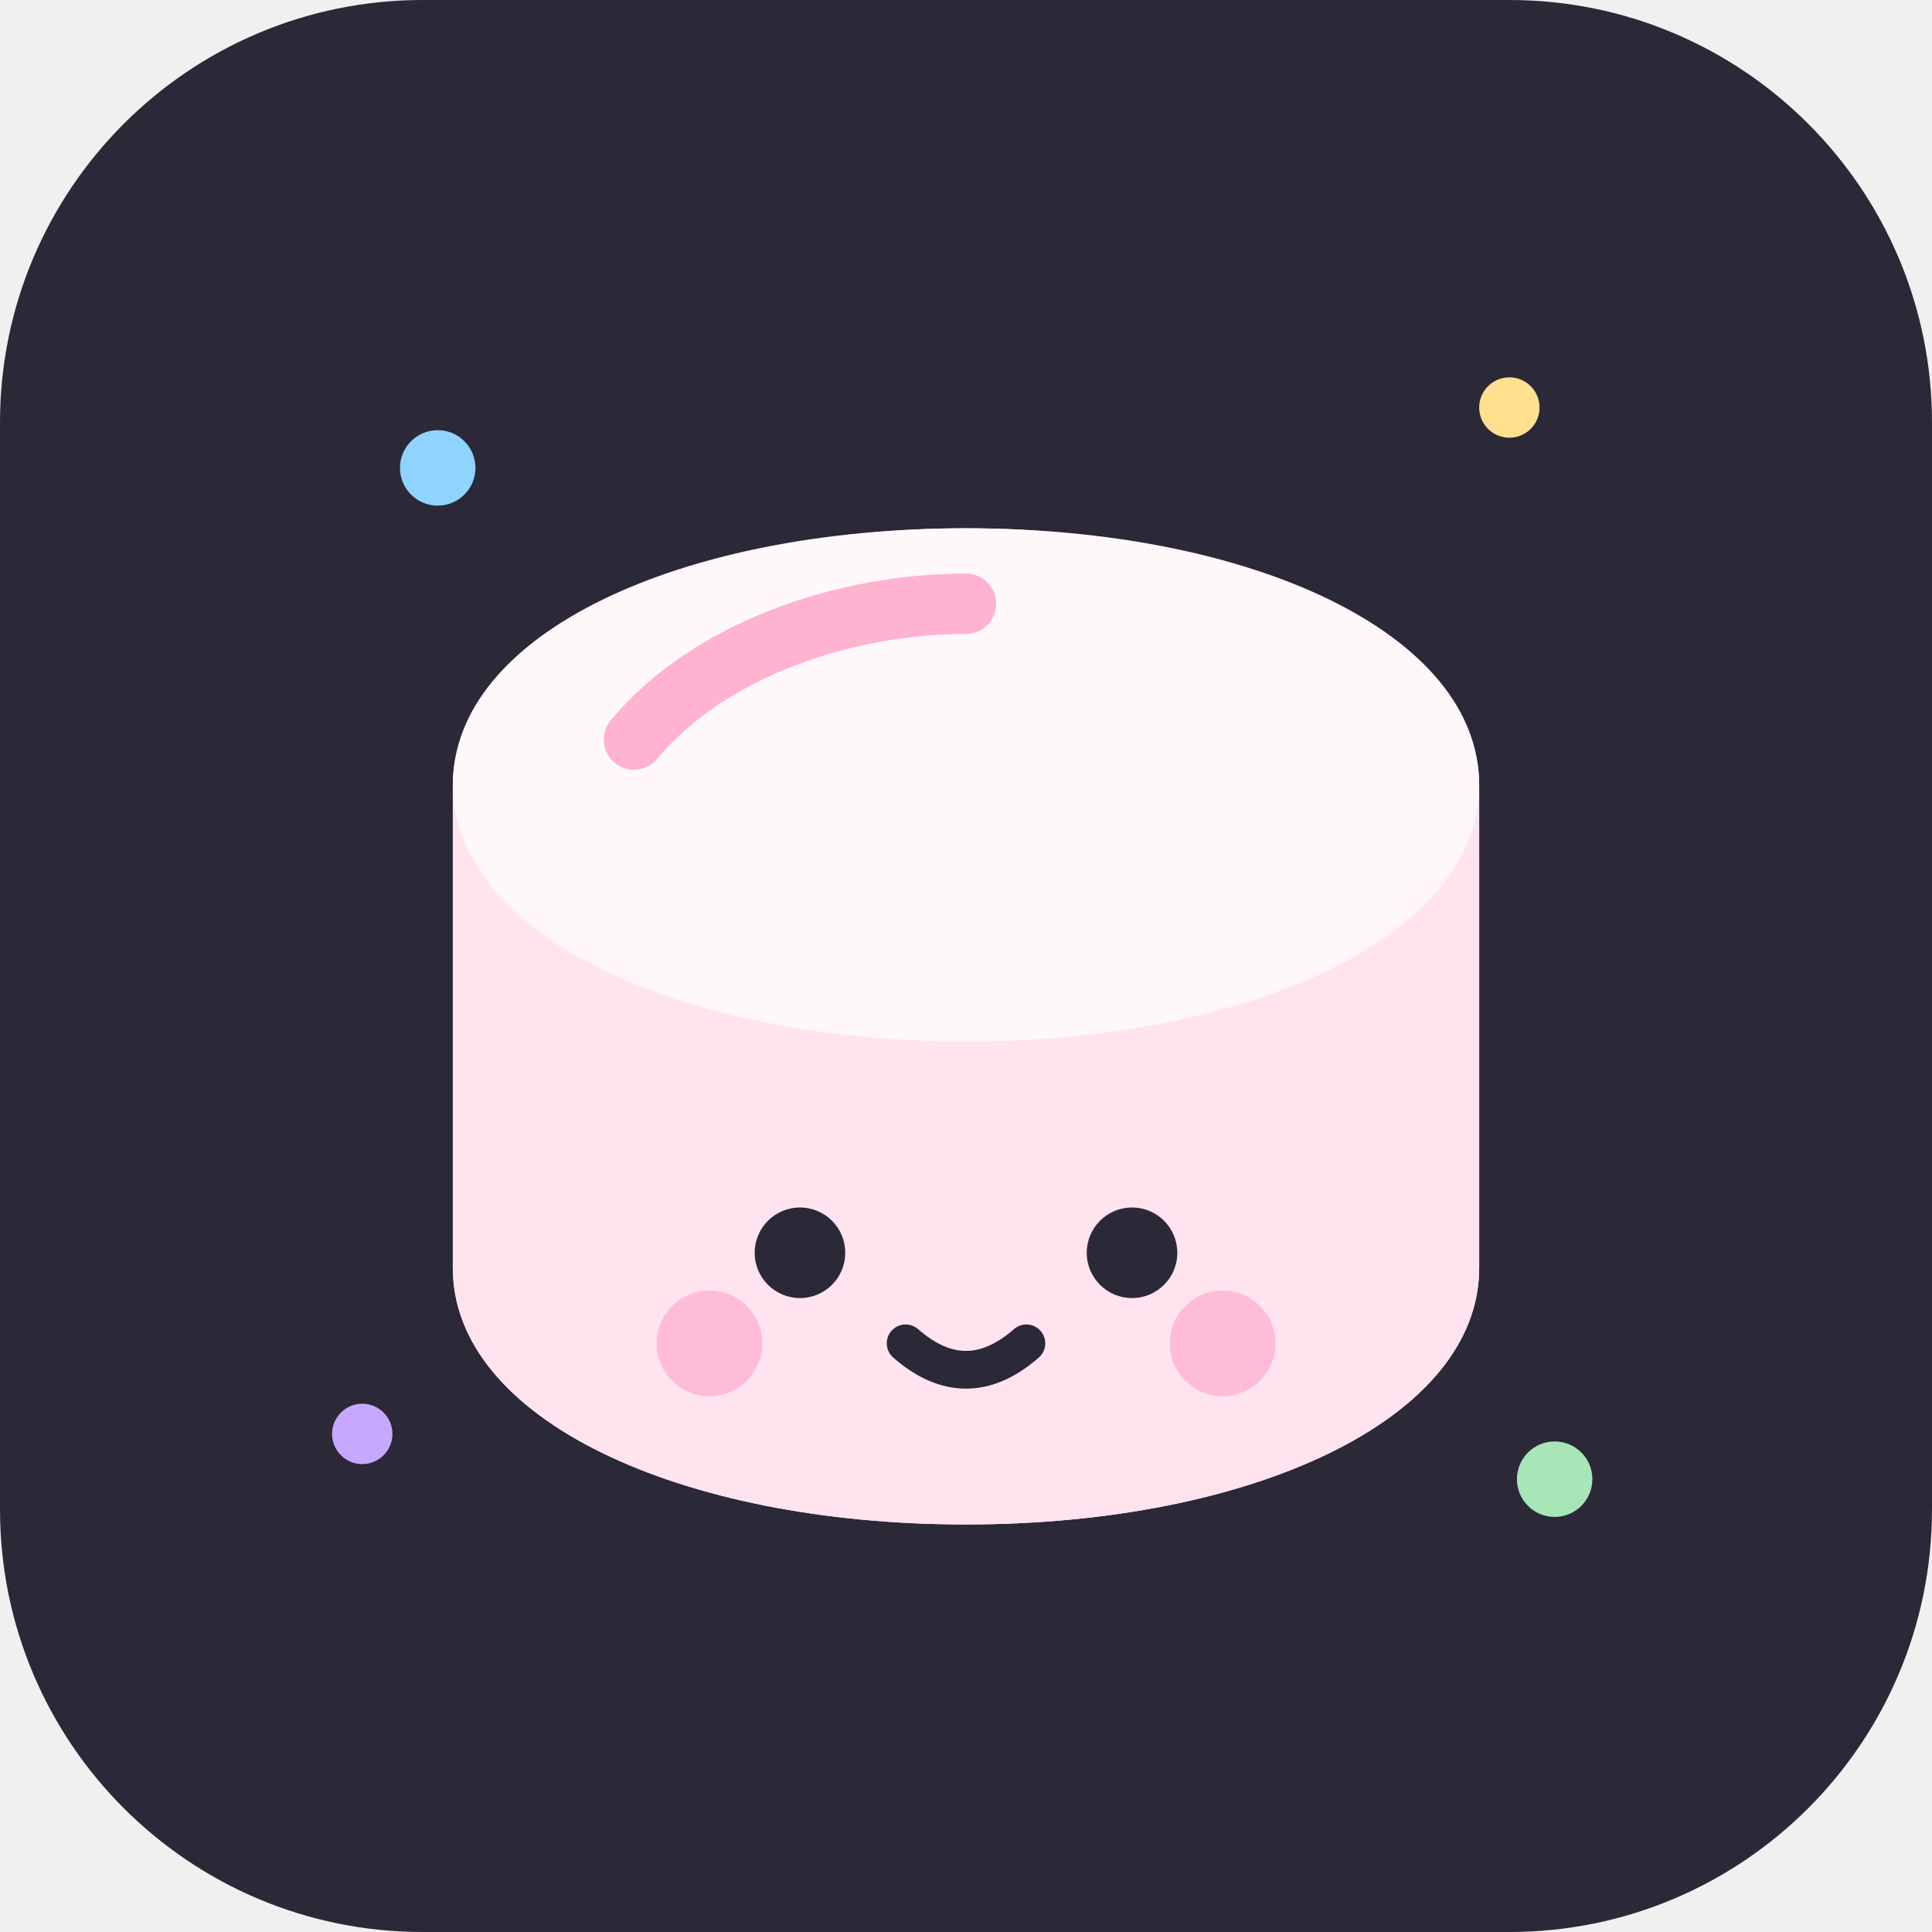
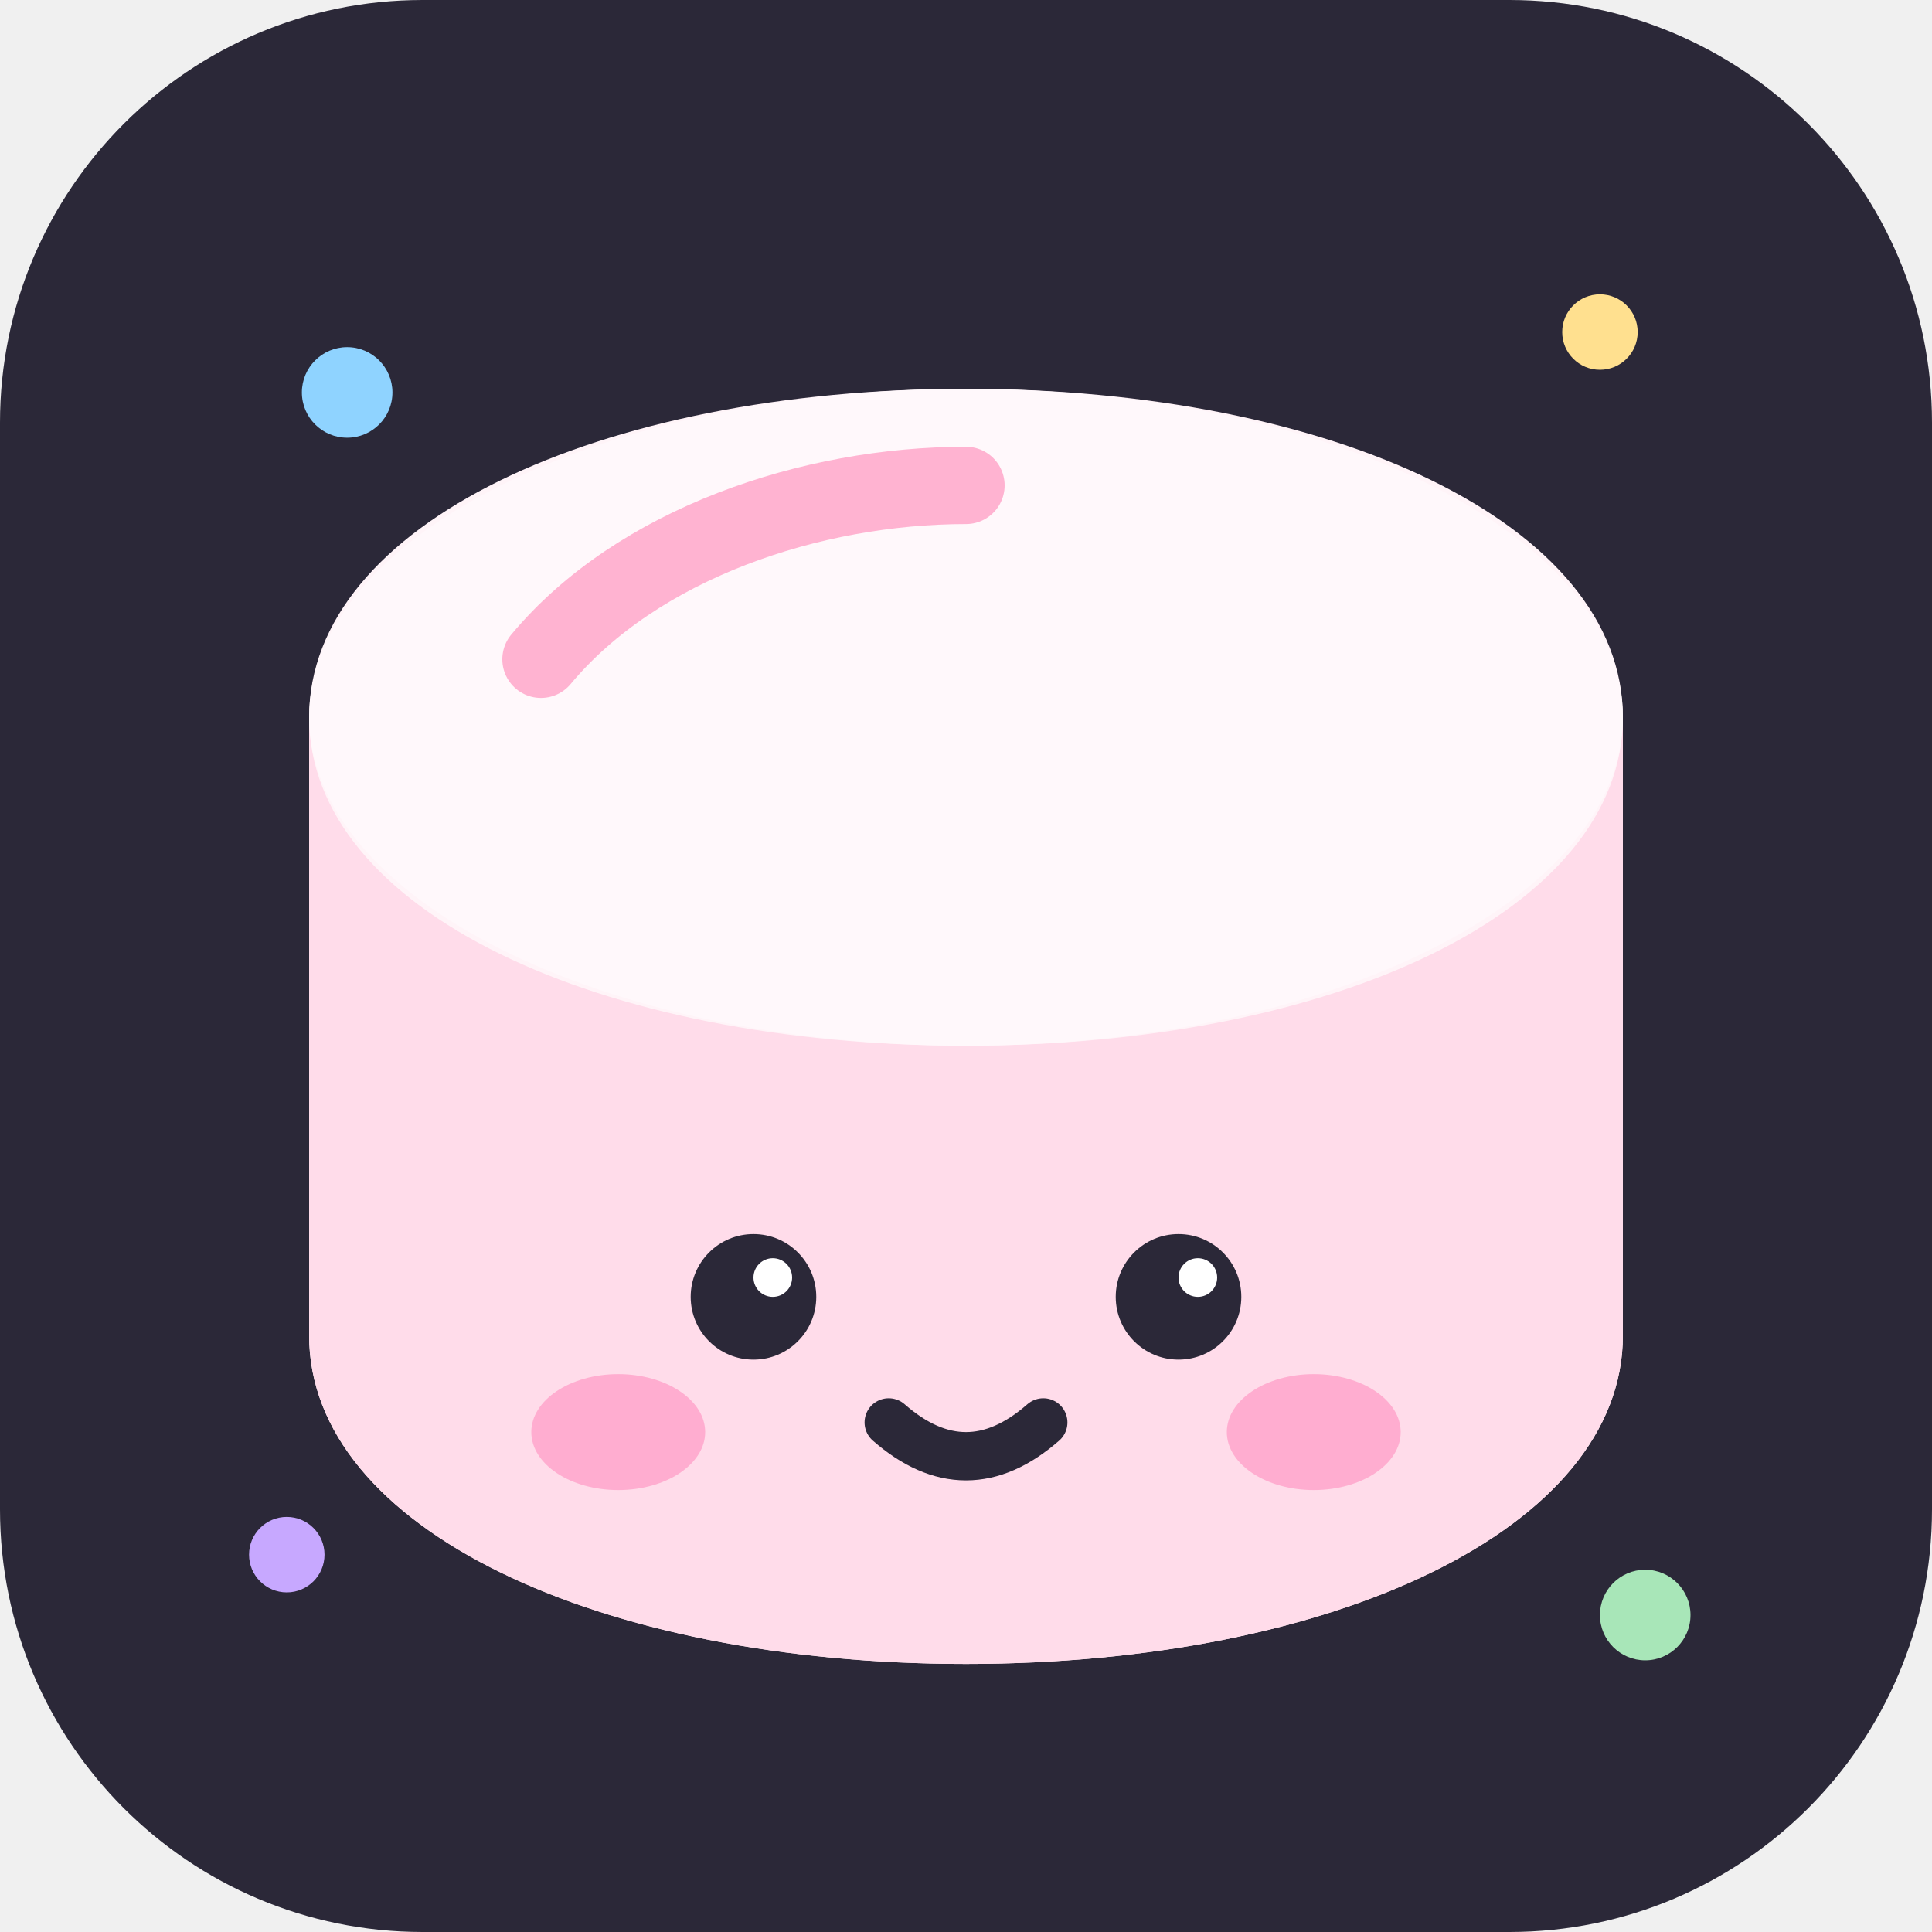
<svg xmlns="http://www.w3.org/2000/svg" width="256" height="256" viewBox="0 0 256 256">
  <rect width="256" height="256" rx="56" fill="#2B2838" />
-   <circle cx="58" cy="62" r="5" fill="#8FD3FF" />
-   <circle cx="200" cy="54" r="4" fill="#FFE08F" />
-   <circle cx="206" cy="196" r="5" fill="#A8E6B8" />
-   <circle cx="48" cy="190" r="4" fill="#C7A8FF" />
-   <path d="M60 104c0-20 30-34 68-34s68 14 68 34v64c0 20-30 34-68 34s-68-14-68-34z" fill="#FFF4F8" />
-   <path d="M60 104c0 20 30 34 68 34s68-14 68-34v64c0 20-30 34-68 34s-68-14-68-34z" fill="#FFE3EE" />
-   <ellipse cx="128" cy="104" rx="68" ry="34" fill="#FFF8FB" />
-   <path d="M84 98c10-12 28-18 44-18" stroke="#FFB3D1" stroke-width="8" stroke-linecap="round" fill="none" />
-   <circle cx="106" cy="166" r="6" fill="#2B2838" />
-   <circle cx="150" cy="166" r="6" fill="#2B2838" />
-   <path d="M120 178q8 7 16 0" stroke="#2B2838" stroke-width="5" stroke-linecap="round" fill="none" />
-   <circle cx="94" cy="178" r="7" fill="#FFB3D1" opacity=".8" />
-   <circle cx="162" cy="178" r="7" fill="#FFB3D1" opacity=".8" />
+   <circle cx="46" cy="52" r="6" fill="#8FD3FF" />
+   <circle cx="212" cy="44" r="5" fill="#FFE08F" />
+   <circle cx="218" cy="214" r="6" fill="#A8E6B8" />
+   <circle cx="38" cy="206" r="5" fill="#C7A8FF" />
+   <g transform="translate(128 136) scale(1.28) translate(-128 -136)">
+     <path d="M60 104c0-20 30-34 68-34s68 14 68 34v64c0 20-30 34-68 34s-68-14-68-34z" fill="#FFF4F8" />
+     <path d="M60 104c0 20 30 34 68 34s68-14 68-34v64c0 20-30 34-68 34s-68-14-68-34z" fill="#FFDCEA" />
+     <ellipse cx="128" cy="104" rx="68" ry="34" fill="#FFF8FB" />
+     <path d="M84 98c10-12 28-18 44-18" stroke="#FFB3D1" stroke-width="8" stroke-linecap="round" fill="none" />
+     <circle cx="106" cy="164" r="6.5" fill="#2B2838" />
+     <circle cx="150" cy="164" r="6.5" fill="#2B2838" />
+     <circle cx="108" cy="162" r="2" fill="#FFFFFF" />
+     <circle cx="152" cy="162" r="2" fill="#FFFFFF" />
+     <path d="M120 177q8 7 16 0" stroke="#2B2838" stroke-width="5" stroke-linecap="round" fill="none" />
+     <ellipse cx="92" cy="178" rx="9" ry="6" fill="#FF9EC7" opacity=".75" />
+     <ellipse cx="164" cy="178" rx="9" ry="6" fill="#FF9EC7" opacity=".75" />
+   </g>
</svg>
